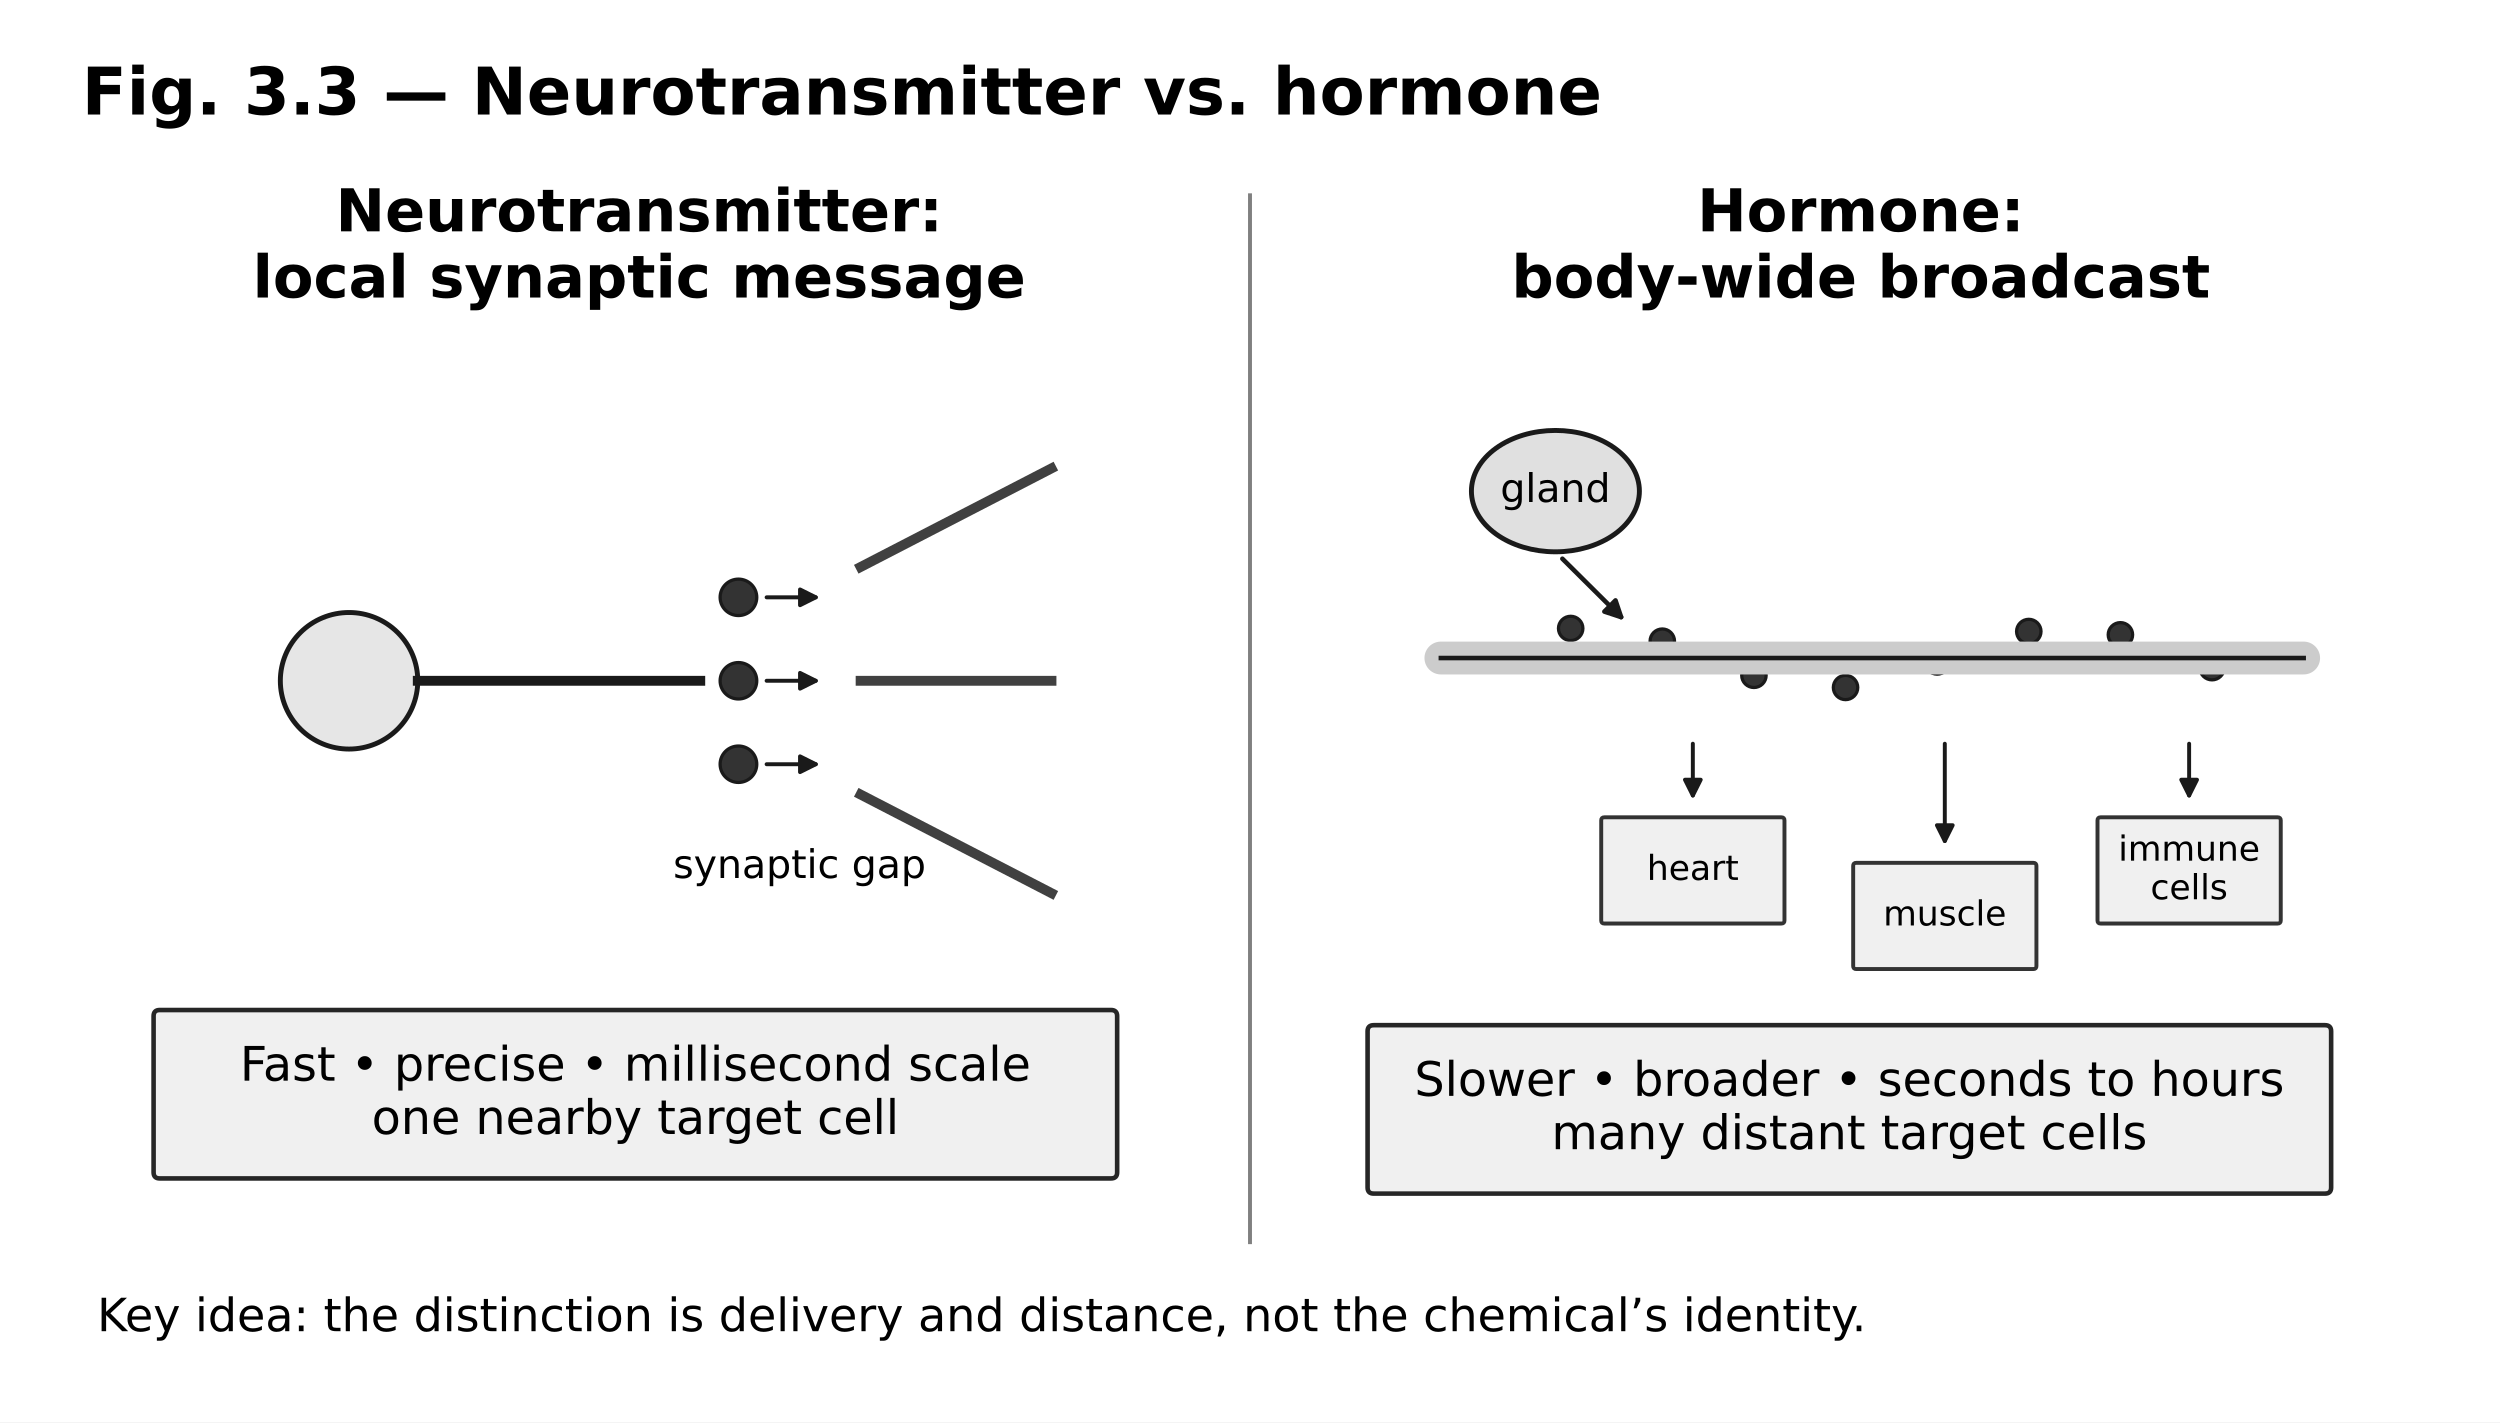
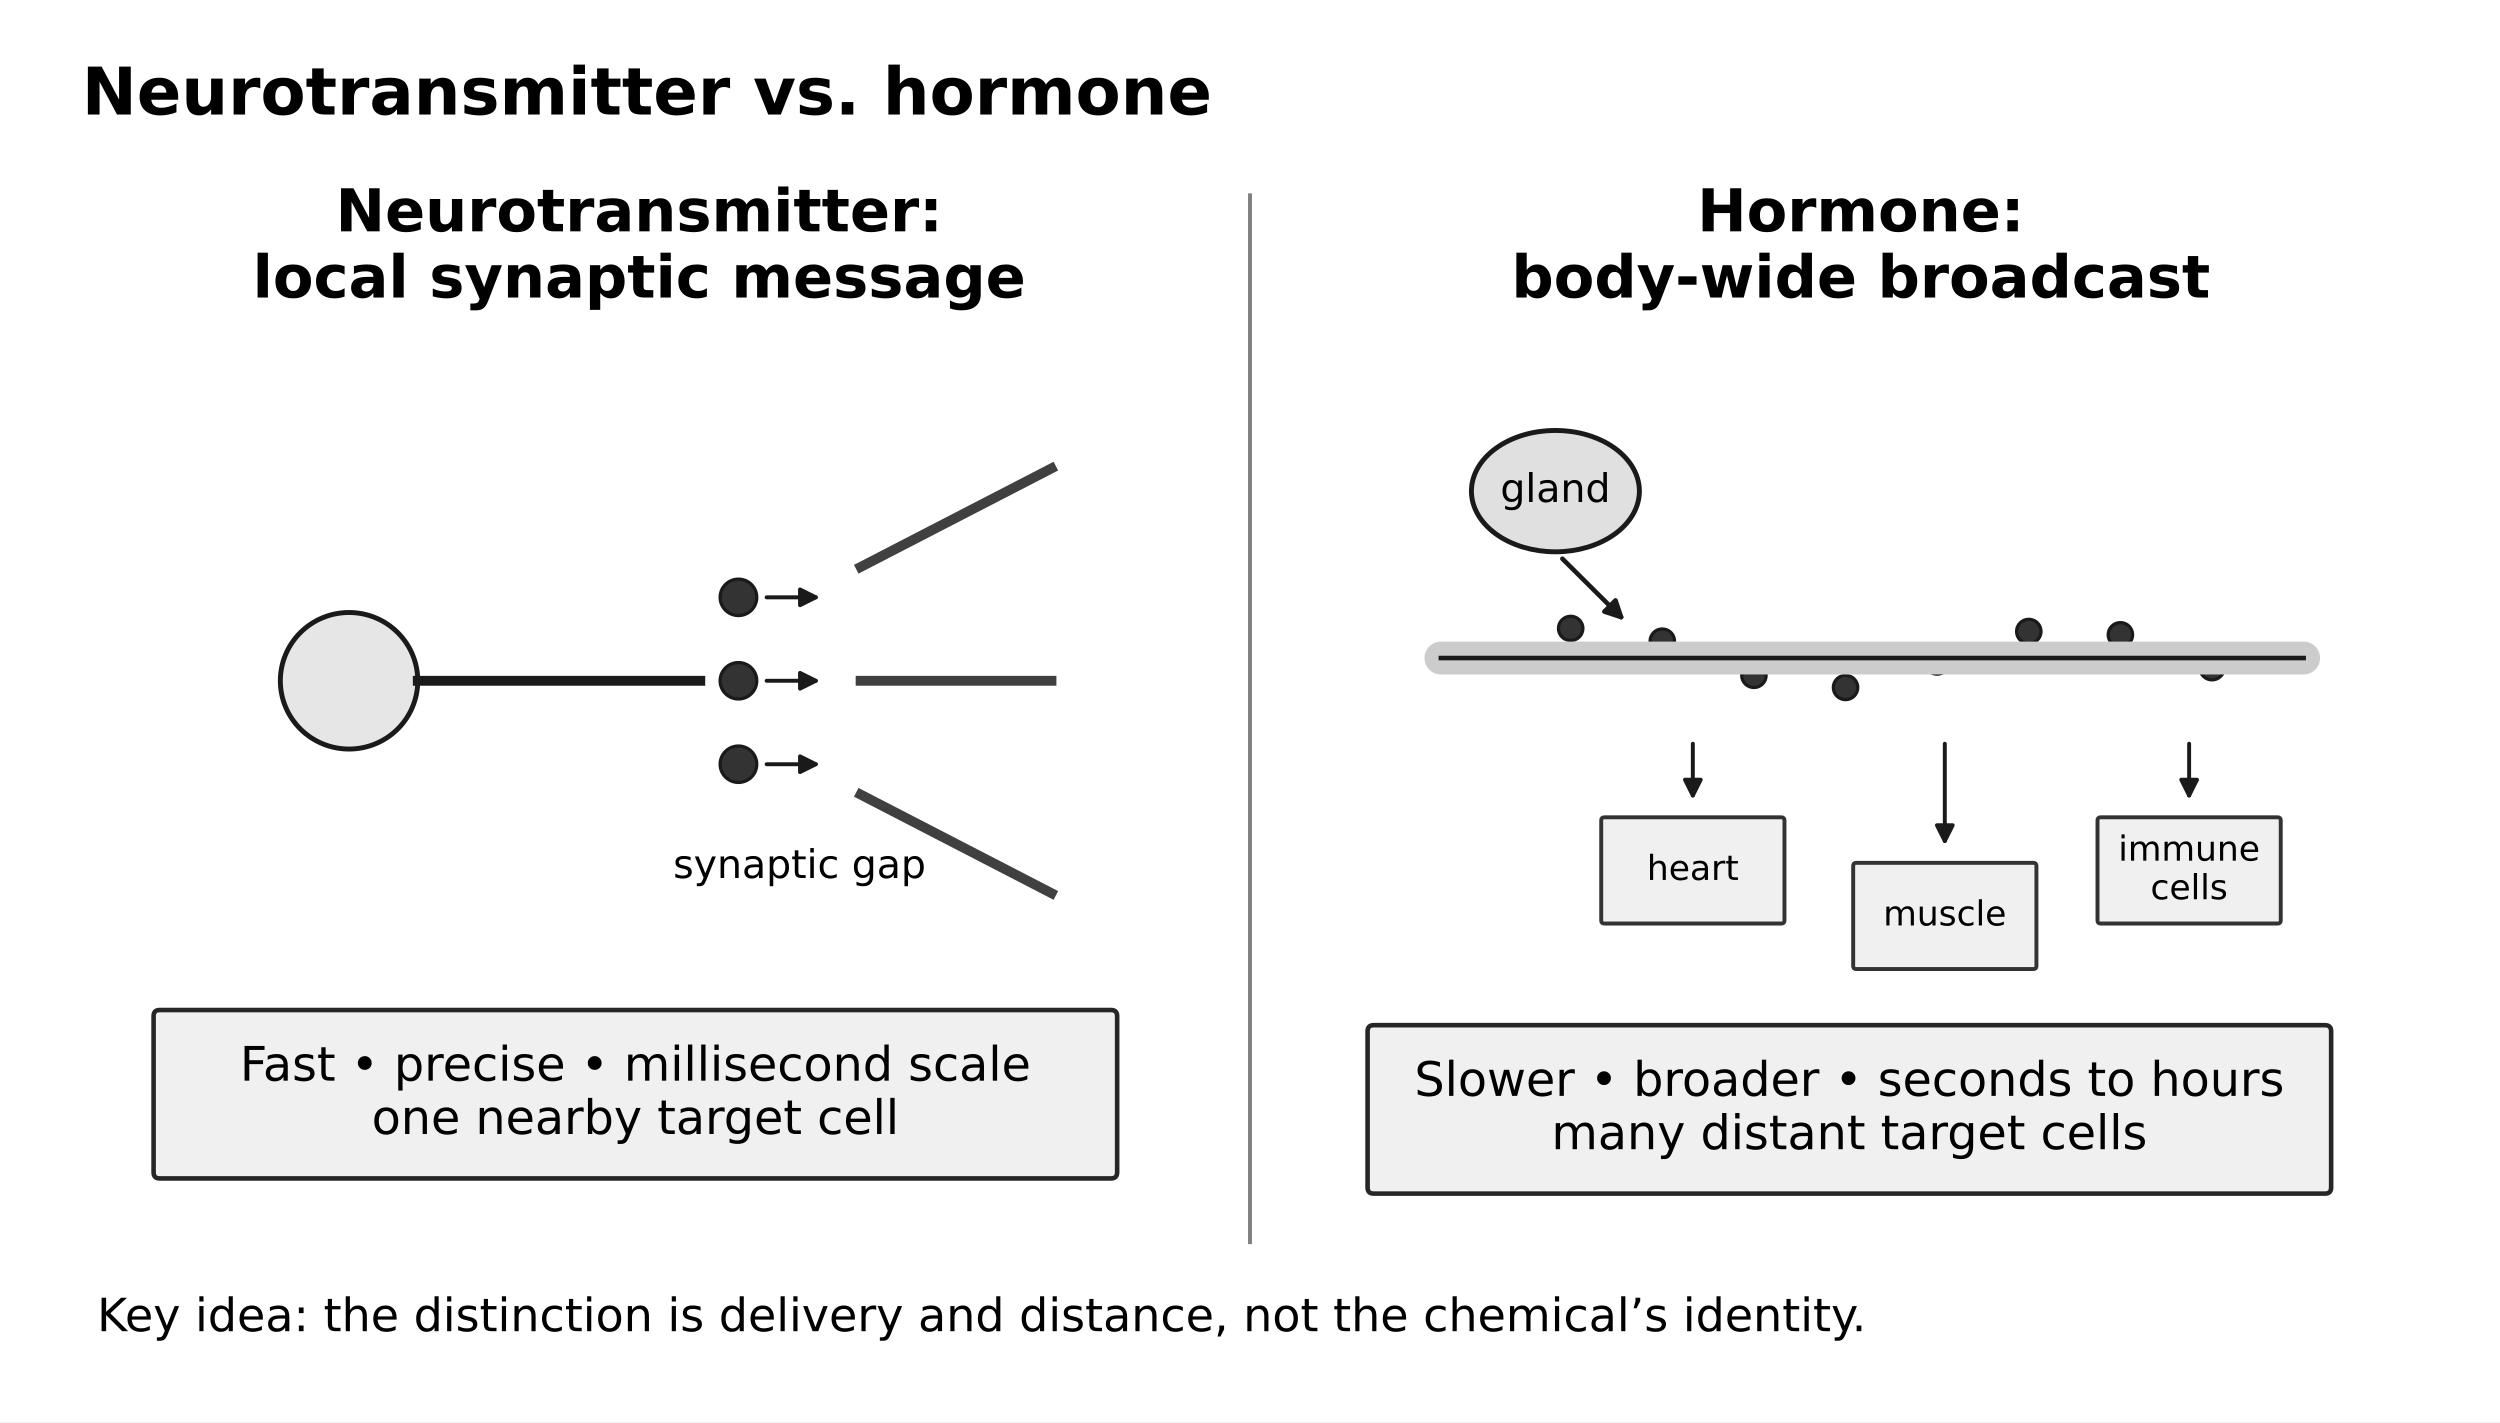
<svg xmlns="http://www.w3.org/2000/svg" width="761.261pt" height="433.08pt" viewBox="0 0 761.261 433.08" version="1.1">
  <defs>
    <style type="text/css">*{stroke-linejoin: round; stroke-linecap: butt}</style>
  </defs>
  <g id="figure_1">
    <g id="patch_1">
      <path d="M 0 433.08  L 761.261 433.08  L 761.261 0  L 0 0  z " style="fill: #ffffff" />
    </g>
    <g id="axes_1">
      <g id="patch_2">
        <path d="M 106.288 228.09  C 111.837 228.09 117.159 225.899 121.083 222.001  C 125.007 218.102 127.212 212.814 127.212 207.3  C 127.212 201.786 125.007 196.498 121.083 192.599  C 117.159 188.701 111.837 186.51 106.288 186.51  C 100.738 186.51 95.416 188.701 91.492 192.599  C 87.568 196.498 85.363 201.786 85.363 207.3  C 85.363 212.814 87.568 218.102 91.492 222.001  C 95.416 225.899 100.738 228.09 106.288 228.09  z " clip-path="url(#p5bc0e3e450)" style="fill: #e6e6e6; stroke: #1a1a1a; stroke-width: 1.5; stroke-linejoin: miter" />
      </g>
      <g id="patch_3">
        <path d="M 224.86 238.254  C 226.339 238.254 227.759 237.67 228.805 236.63  C 229.852 235.591 230.439 234.18 230.439 232.71  C 230.439 231.24 229.852 229.829 228.805 228.79  C 227.759 227.75 226.339 227.166 224.86 227.166  C 223.38 227.166 221.96 227.75 220.914 228.79  C 219.868 229.829 219.28 231.24 219.28 232.71  C 219.28 234.18 219.868 235.591 220.914 236.63  C 221.96 237.67 223.38 238.254 224.86 238.254  z " clip-path="url(#p5bc0e3e450)" style="fill: #333333; stroke: #1a1a1a; stroke-linejoin: miter" />
      </g>
      <g id="patch_4">
        <path d="M 233.439 232.71  Q 241.597 232.71 248.413 232.71  " clip-path="url(#p5bc0e3e450)" style="fill: none; stroke: #1a1a1a; stroke-width: 1.2; stroke-linecap: round" />
        <path d="M 243.613 230.31  L 248.413 232.71  L 243.613 235.11  z " clip-path="url(#p5bc0e3e450)" style="fill: #1a1a1a; stroke: #1a1a1a; stroke-width: 1.2; stroke-linecap: round" />
      </g>
      <g id="patch_5">
        <path d="M 224.86 212.844  C 226.339 212.844 227.759 212.26 228.805 211.22  C 229.852 210.181 230.439 208.77 230.439 207.3  C 230.439 205.83 229.852 204.419 228.805 203.38  C 227.759 202.34 226.339 201.756 224.86 201.756  C 223.38 201.756 221.96 202.34 220.914 203.38  C 219.868 204.419 219.28 205.83 219.28 207.3  C 219.28 208.77 219.868 210.181 220.914 211.22  C 221.96 212.26 223.38 212.844 224.86 212.844  z " clip-path="url(#p5bc0e3e450)" style="fill: #333333; stroke: #1a1a1a; stroke-linejoin: miter" />
      </g>
      <g id="patch_6">
        <path d="M 233.439 207.3  Q 241.597 207.3 248.413 207.3  " clip-path="url(#p5bc0e3e450)" style="fill: none; stroke: #1a1a1a; stroke-width: 1.2; stroke-linecap: round" />
        <path d="M 243.613 204.9  L 248.413 207.3  L 243.613 209.7  z " clip-path="url(#p5bc0e3e450)" style="fill: #1a1a1a; stroke: #1a1a1a; stroke-width: 1.2; stroke-linecap: round" />
      </g>
      <g id="patch_7">
        <path d="M 224.86 187.434  C 226.339 187.434 227.759 186.85 228.805 185.81  C 229.852 184.771 230.439 183.36 230.439 181.89  C 230.439 180.42 229.852 179.009 228.805 177.97  C 227.759 176.93 226.339 176.346 224.86 176.346  C 223.38 176.346 221.96 176.93 220.914 177.97  C 219.868 179.009 219.28 180.42 219.28 181.89  C 219.28 183.36 219.868 184.771 220.914 185.81  C 221.96 186.85 223.38 187.434 224.86 187.434  z " clip-path="url(#p5bc0e3e450)" style="fill: #333333; stroke: #1a1a1a; stroke-linejoin: miter" />
      </g>
      <g id="patch_8">
        <path d="M 233.439 181.89  Q 241.597 181.89 248.413 181.89  " clip-path="url(#p5bc0e3e450)" style="fill: none; stroke: #1a1a1a; stroke-width: 1.2; stroke-linecap: round" />
        <path d="M 243.613 179.49  L 248.413 181.89  L 243.613 184.29  z " clip-path="url(#p5bc0e3e450)" style="fill: #1a1a1a; stroke: #1a1a1a; stroke-width: 1.2; stroke-linecap: round" />
      </g>
      <g id="patch_9">
        <path d="M 48.629 358.836  L 338.317 358.836  Q 340.177 358.836 340.177 356.988  L 340.177 309.402  Q 340.177 307.554 338.317 307.554  L 48.629 307.554  Q 46.769 307.554 46.769 309.402  L 46.769 356.988  Q 46.769 358.836 48.629 358.836  z " clip-path="url(#p5bc0e3e450)" style="fill: #f0f0f0; stroke: #262626; stroke-width: 1.4; stroke-linejoin: miter" />
      </g>
      <g id="patch_10">
        <path d="M 473.628 168.03  C 480.411 168.03 486.916 166.083 491.712 162.617  C 496.508 159.152 499.203 154.451 499.203 149.55  C 499.203 144.649 496.508 139.948 491.712 136.483  C 486.916 133.017 480.411 131.07 473.628 131.07  C 466.846 131.07 460.34 133.017 455.545 136.483  C 450.749 139.948 448.054 144.649 448.054 149.55  C 448.054 154.451 450.749 159.152 455.545 162.617  C 460.34 166.083 466.846 168.03 473.628 168.03  z " clip-path="url(#p5bc0e3e450)" style="fill: #e0e0e0; stroke: #1a1a1a; stroke-width: 1.5; stroke-linejoin: miter" />
      </g>
      <g id="patch_11">
        <path d="M 478.278 195.049  C 479.265 195.049 480.211 194.66 480.909 193.967  C 481.606 193.274 481.998 192.334 481.998 191.353  C 481.998 190.373 481.606 189.433 480.909 188.74  C 480.211 188.047 479.265 187.657 478.278 187.657  C 477.292 187.657 476.345 188.047 475.648 188.74  C 474.95 189.433 474.558 190.373 474.558 191.353  C 474.558 192.334 474.95 193.274 475.648 193.967  C 476.345 194.66 477.292 195.049 478.278 195.049  z " clip-path="url(#p5bc0e3e450)" style="fill: #333333; stroke: #1a1a1a; stroke-linejoin: miter" />
      </g>
      <g id="patch_12">
        <path d="M 506.178 198.916  C 507.164 198.916 508.11 198.527 508.808 197.834  C 509.506 197.141 509.897 196.201 509.897 195.22  C 509.897 194.24 509.506 193.3 508.808 192.607  C 508.11 191.914 507.164 191.524 506.178 191.524  C 505.191 191.524 504.245 191.914 503.547 192.607  C 502.85 193.3 502.458 194.24 502.458 195.22  C 502.458 196.201 502.85 197.141 503.547 197.834  C 504.245 198.527 505.191 198.916 506.178 198.916  z " clip-path="url(#p5bc0e3e450)" style="fill: #333333; stroke: #1a1a1a; stroke-linejoin: miter" />
      </g>
      <g id="patch_13">
        <path d="M 534.077 209.351  C 535.063 209.351 536.01 208.961 536.707 208.268  C 537.405 207.575 537.797 206.635 537.797 205.655  C 537.797 204.674 537.405 203.734 536.707 203.041  C 536.01 202.348 535.063 201.959 534.077 201.959  C 533.09 201.959 532.144 202.348 531.446 203.041  C 530.749 203.734 530.357 204.674 530.357 205.655  C 530.357 206.635 530.749 207.575 531.446 208.268  C 532.144 208.961 533.09 209.351 534.077 209.351  z " clip-path="url(#p5bc0e3e450)" style="fill: #333333; stroke: #1a1a1a; stroke-linejoin: miter" />
      </g>
      <g id="patch_14">
        <path d="M 561.976 213.045  C 562.963 213.045 563.909 212.656 564.607 211.963  C 565.304 211.27 565.696 210.33 565.696 209.349  C 565.696 208.369 565.304 207.429 564.607 206.736  C 563.909 206.043 562.963 205.653 561.976 205.653  C 560.99 205.653 560.043 206.043 559.346 206.736  C 558.648 207.429 558.256 208.369 558.256 209.349  C 558.256 210.33 558.648 211.27 559.346 211.963  C 560.043 212.656 560.99 213.045 561.976 213.045  z " clip-path="url(#p5bc0e3e450)" style="fill: #333333; stroke: #1a1a1a; stroke-linejoin: miter" />
      </g>
      <g id="patch_15">
        <path d="M 589.875 205.289  C 590.862 205.289 591.808 204.899 592.506 204.206  C 593.203 203.513 593.595 202.573 593.595 201.593  C 593.595 200.613 593.203 199.673 592.506 198.979  C 591.808 198.286 590.862 197.897 589.875 197.897  C 588.889 197.897 587.943 198.286 587.245 198.979  C 586.548 199.673 586.156 200.613 586.156 201.593  C 586.156 202.573 586.548 203.513 587.245 204.206  C 587.943 204.899 588.889 205.289 589.875 205.289  z " clip-path="url(#p5bc0e3e450)" style="fill: #333333; stroke: #1a1a1a; stroke-linejoin: miter" />
      </g>
      <g id="patch_16">
        <path d="M 617.775 195.973  C 618.761 195.973 619.708 195.583 620.405 194.89  C 621.103 194.197 621.495 193.257 621.495 192.277  C 621.495 191.297 621.103 190.356 620.405 189.663  C 619.708 188.97 618.761 188.581 617.775 188.581  C 616.788 188.581 615.842 188.97 615.144 189.663  C 614.447 190.356 614.055 191.297 614.055 192.277  C 614.055 193.257 614.447 194.197 615.144 194.89  C 615.842 195.583 616.788 195.973 617.775 195.973  z " clip-path="url(#p5bc0e3e450)" style="fill: #333333; stroke: #1a1a1a; stroke-linejoin: miter" />
      </g>
      <g id="patch_17">
        <path d="M 645.674 196.978  C 646.661 196.978 647.607 196.588 648.304 195.895  C 649.002 195.202 649.394 194.262 649.394 193.282  C 649.394 192.302 649.002 191.361 648.304 190.668  C 647.607 189.975 646.661 189.586 645.674 189.586  C 644.688 189.586 643.741 189.975 643.044 190.668  C 642.346 191.361 641.954 192.302 641.954 193.282  C 641.954 194.262 642.346 195.202 643.044 195.895  C 643.741 196.588 644.688 196.978 645.674 196.978  z " clip-path="url(#p5bc0e3e450)" style="fill: #333333; stroke: #1a1a1a; stroke-linejoin: miter" />
      </g>
      <g id="patch_18">
        <path d="M 673.573 207.022  C 674.56 207.022 675.506 206.633 676.204 205.94  C 676.901 205.247 677.293 204.306 677.293 203.326  C 677.293 202.346 676.901 201.406 676.204 200.713  C 675.506 200.02 674.56 199.63 673.573 199.63  C 672.587 199.63 671.641 200.02 670.943 200.713  C 670.245 201.406 669.853 202.346 669.853 203.326  C 669.853 204.306 670.245 205.247 670.943 205.94  C 671.641 206.633 672.587 207.022 673.573 207.022  z " clip-path="url(#p5bc0e3e450)" style="fill: #333333; stroke: #1a1a1a; stroke-linejoin: miter" />
      </g>
      <g id="patch_19">
        <path d="M 475.754 170.142  Q 485.252 179.579 493.64 187.913  " clip-path="url(#p5bc0e3e450)" style="fill: none; stroke: #1a1a1a; stroke-width: 1.4; stroke-linecap: round" />
        <path d="M 491.927 182.827  L 493.64 187.913  L 488.543 186.232  z " clip-path="url(#p5bc0e3e450)" style="fill: #1a1a1a; stroke: #1a1a1a; stroke-width: 1.4; stroke-linecap: round" />
      </g>
      <g id="patch_20">
        <path d="M 488.508 281.22  L 542.447 281.22  Q 543.377 281.22 543.377 280.296  L 543.377 249.804  Q 543.377 248.88 542.447 248.88  L 488.508 248.88  Q 487.578 248.88 487.578 249.804  L 487.578 280.296  Q 487.578 281.22 488.508 281.22  z " clip-path="url(#p5bc0e3e450)" style="fill: #f0f0f0; stroke: #333333; stroke-width: 1.2; stroke-linejoin: miter" />
      </g>
      <g id="patch_21">
        <path d="M 515.477 226.467  Q 515.477 235.019 515.477 242.23  " clip-path="url(#p5bc0e3e450)" style="fill: none; stroke: #1a1a1a; stroke-width: 1.2; stroke-linecap: round" />
        <path d="M 517.877 237.43  L 515.477 242.23  L 513.077 237.43  z " clip-path="url(#p5bc0e3e450)" style="fill: #1a1a1a; stroke: #1a1a1a; stroke-width: 1.2; stroke-linecap: round" />
      </g>
      <g id="patch_22">
        <path d="M 565.231 295.08  L 619.17 295.08  Q 620.1 295.08 620.1 294.156  L 620.1 263.664  Q 620.1 262.74 619.17 262.74  L 565.231 262.74  Q 564.301 262.74 564.301 263.664  L 564.301 294.156  Q 564.301 295.08 565.231 295.08  z " clip-path="url(#p5bc0e3e450)" style="fill: #f0f0f0; stroke: #333333; stroke-width: 1.2; stroke-linejoin: miter" />
      </g>
      <g id="patch_23">
        <path d="M 592.2 226.47  Q 592.2 241.952 592.2 256.091  " clip-path="url(#p5bc0e3e450)" style="fill: none; stroke: #1a1a1a; stroke-width: 1.2; stroke-linecap: round" />
        <path d="M 594.6 251.291  L 592.2 256.091  L 589.8 251.291  z " clip-path="url(#p5bc0e3e450)" style="fill: #1a1a1a; stroke: #1a1a1a; stroke-width: 1.2; stroke-linecap: round" />
      </g>
      <g id="patch_24">
        <path d="M 639.629 281.22  L 693.568 281.22  Q 694.498 281.22 694.498 280.296  L 694.498 249.804  Q 694.498 248.88 693.568 248.88  L 639.629 248.88  Q 638.699 248.88 638.699 249.804  L 638.699 280.296  Q 638.699 281.22 639.629 281.22  z " clip-path="url(#p5bc0e3e450)" style="fill: #f0f0f0; stroke: #333333; stroke-width: 1.2; stroke-linejoin: miter" />
      </g>
      <g id="patch_25">
        <path d="M 666.599 226.467  Q 666.599 235.019 666.599 242.23  " clip-path="url(#p5bc0e3e450)" style="fill: none; stroke: #1a1a1a; stroke-width: 1.2; stroke-linecap: round" />
        <path d="M 668.999 237.43  L 666.599 242.23  L 664.199 237.43  z " clip-path="url(#p5bc0e3e450)" style="fill: #1a1a1a; stroke: #1a1a1a; stroke-width: 1.2; stroke-linecap: round" />
      </g>
      <g id="patch_26">
        <path d="M 418.295 363.456  L 707.983 363.456  Q 709.842 363.456 709.842 361.608  L 709.842 314.022  Q 709.842 312.174 707.983 312.174  L 418.295 312.174  Q 416.435 312.174 416.435 314.022  L 416.435 361.608  Q 416.435 363.456 418.295 363.456  z " clip-path="url(#p5bc0e3e450)" style="fill: #f0f0f0; stroke: #262626; stroke-width: 1.4; stroke-linejoin: miter" />
      </g>
      <g id="line2d_1">
        <path d="M 380.631 378.24  L 380.631 59.46  " clip-path="url(#p5bc0e3e450)" style="fill: none; stroke: #808080; stroke-width: 1.2; stroke-linecap: square" />
      </g>
      <g id="line2d_2">
        <path d="M 127.212 207.3  L 213.235 207.3  " clip-path="url(#p5bc0e3e450)" style="fill: none; stroke: #1a1a1a; stroke-width: 3; stroke-linecap: square" />
      </g>
      <g id="line2d_3">
        <path d="M 262.059 172.65  L 320.182 142.62  " clip-path="url(#p5bc0e3e450)" style="fill: none; stroke: #404040; stroke-width: 3; stroke-linecap: square" />
      </g>
      <g id="line2d_4">
        <path d="M 262.059 207.3  L 320.182 207.3  " clip-path="url(#p5bc0e3e450)" style="fill: none; stroke: #404040; stroke-width: 3; stroke-linecap: square" />
      </g>
      <g id="line2d_5">
        <path d="M 262.059 241.95  L 320.182 271.98  " clip-path="url(#p5bc0e3e450)" style="fill: none; stroke: #404040; stroke-width: 3; stroke-linecap: square" />
      </g>
      <g id="line2d_6">
        <path d="M 438.754 200.37  L 701.473 200.37  " clip-path="url(#p5bc0e3e450)" style="fill: none; stroke: #cccccc; stroke-width: 10; stroke-linecap: round" />
      </g>
      <g id="line2d_7">
        <path d="M 438.754 200.37  L 701.473 200.37  " clip-path="url(#p5bc0e3e450)" style="fill: none; stroke: #1a1a1a; stroke-width: 1.4; stroke-linecap: square" />
      </g>
      <g id="text_1">
-         <text style="font-weight: 700; font-size: 20px; font-family: 'DejaVu Sans'; text-anchor: start" x="24.915" y="34.871" transform="rotate(-0 24.91459 34.87062)">Fig. 3.3 — Neurotransmitter vs. hormone</text>
+         <text style="font-weight: 700; font-size: 20px; font-family: 'DejaVu Sans'; text-anchor: start" x="24.915" y="34.871" transform="rotate(-0 24.91459 34.87062)">Neurotransmitter vs. hormone</text>
      </g>
      <g id="text_2">
        <text style="font-weight: 700; font-size: 18px; font-family: 'DejaVu Sans'" transform="translate(102.1857 70.44853)">Neurotransmitter:</text>
        <text style="font-weight: 700; font-size: 18px; font-family: 'DejaVu Sans'" transform="translate(76.92238 90.60459)">local synaptic message</text>
      </g>
      <g id="text_3">
        <text style="font-weight: 700; font-size: 18px; font-family: 'DejaVu Sans'" transform="translate(516.8012 70.44853)">Hormone:</text>
        <text style="font-weight: 700; font-size: 18px; font-family: 'DejaVu Sans'" transform="translate(460.2306 90.60459)">body-wide broadcast</text>
      </g>
      <g id="text_4">
        <text style="font-size: 12px; font-family: 'DejaVu Sans'; text-anchor: middle" x="243.459" y="267.36" transform="rotate(-0 243.4591 267.36)">synaptic gap</text>
      </g>
      <g id="text_5">
        <text style="font-size: 14.5px; font-family: 'DejaVu Sans'" transform="translate(73.05264 329.0777)">Fast • precise • millisecond scale</text>
        <text style="font-size: 14.5px; font-family: 'DejaVu Sans'" transform="translate(113.1757 345.3145)">one nearby target cell</text>
      </g>
      <g id="text_6">
        <text style="font-size: 12px; font-family: 'DejaVu Sans'; text-anchor: middle" x="473.628" y="152.861" transform="rotate(-0 473.6284 152.8613)">gland</text>
      </g>
      <g id="text_7">
        <text style="font-size: 10.5px; font-family: 'DejaVu Sans'; text-anchor: middle" x="515.477" y="267.947" transform="rotate(-0 515.4773 267.9473)">heart</text>
      </g>
      <g id="text_8">
        <text style="font-size: 10.5px; font-family: 'DejaVu Sans'; text-anchor: middle" x="592.2" y="281.807" transform="rotate(-0 592.2004 281.8073)">muscle</text>
      </g>
      <g id="text_9">
        <text style="font-size: 10.5px; font-family: 'DejaVu Sans'" transform="translate(645.0276 262.0685)">immune</text>
        <text style="font-size: 10.5px; font-family: 'DejaVu Sans'" transform="translate(654.8295 273.8262)">cells</text>
      </g>
      <g id="text_10">
        <text style="font-size: 14.5px; font-family: 'DejaVu Sans'" transform="translate(430.6993 333.6977)">Slower • broader • seconds to hours</text>
        <text style="font-size: 14.5px; font-family: 'DejaVu Sans'" transform="translate(472.423 349.9345)">many distant target cells</text>
      </g>
      <g id="text_11">
        <text style="font-size: 14px; font-family: 'DejaVu Sans'; text-anchor: start" x="29.564" y="405.358" transform="rotate(-0 29.56448 405.3584)">Key idea: the distinction is delivery and distance, not the chemical’s identity.</text>
      </g>
    </g>
  </g>
  <defs>
    <clipPath id="p5bc0e3e450">
      <rect x="8.64" y="8.64" width="743.981" height="415.8" />
    </clipPath>
  </defs>
</svg>
